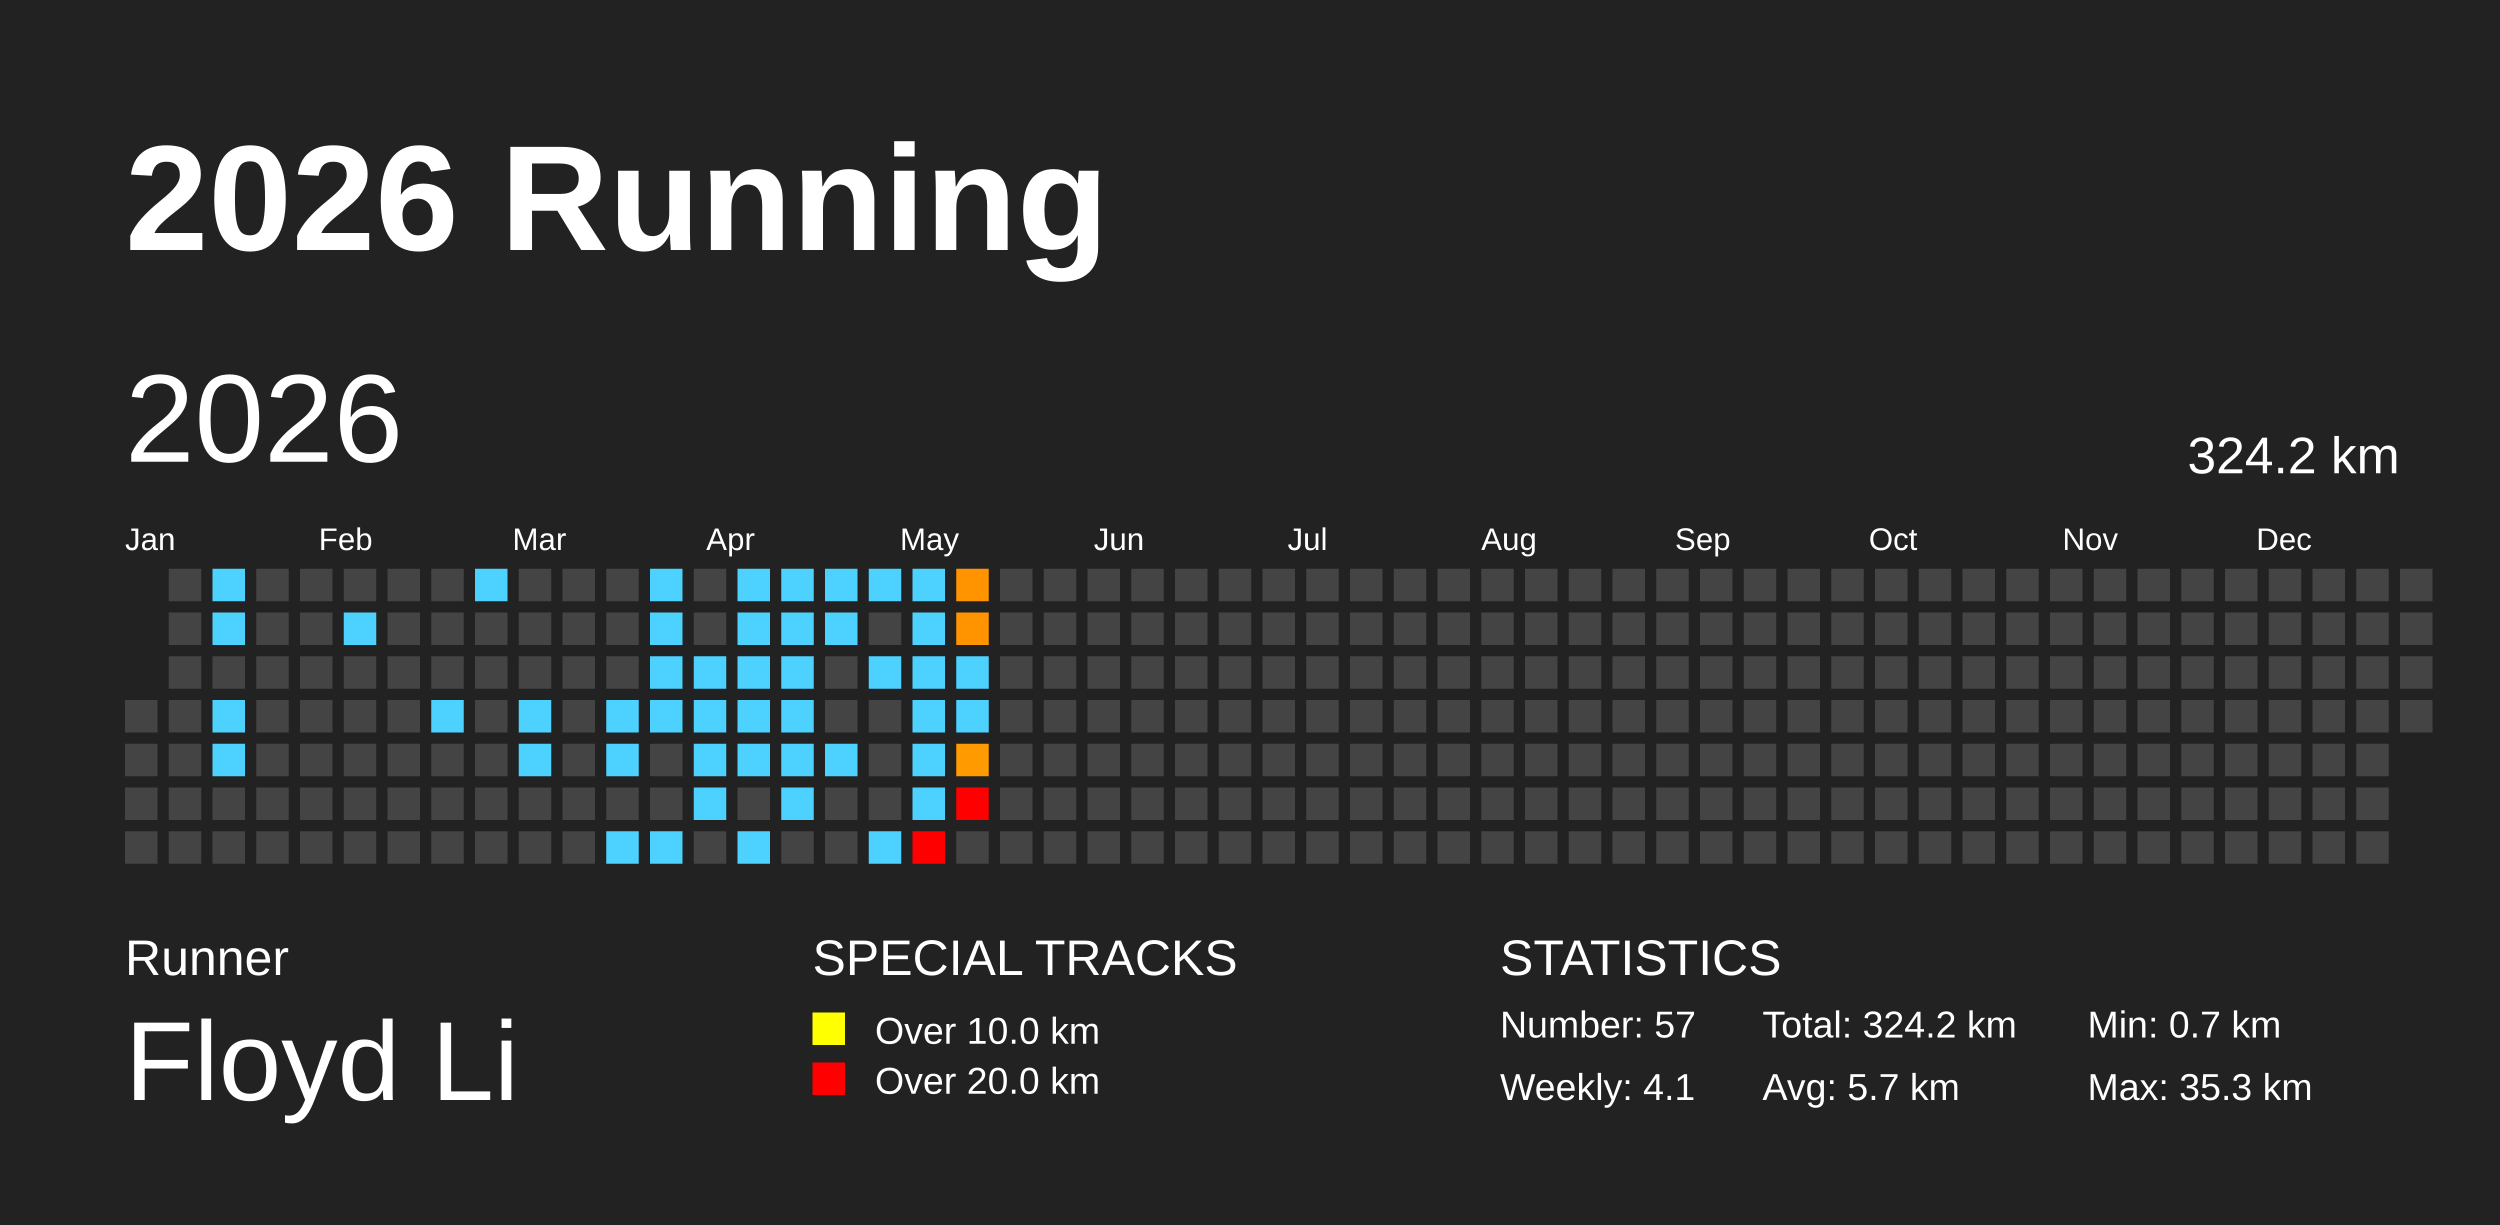
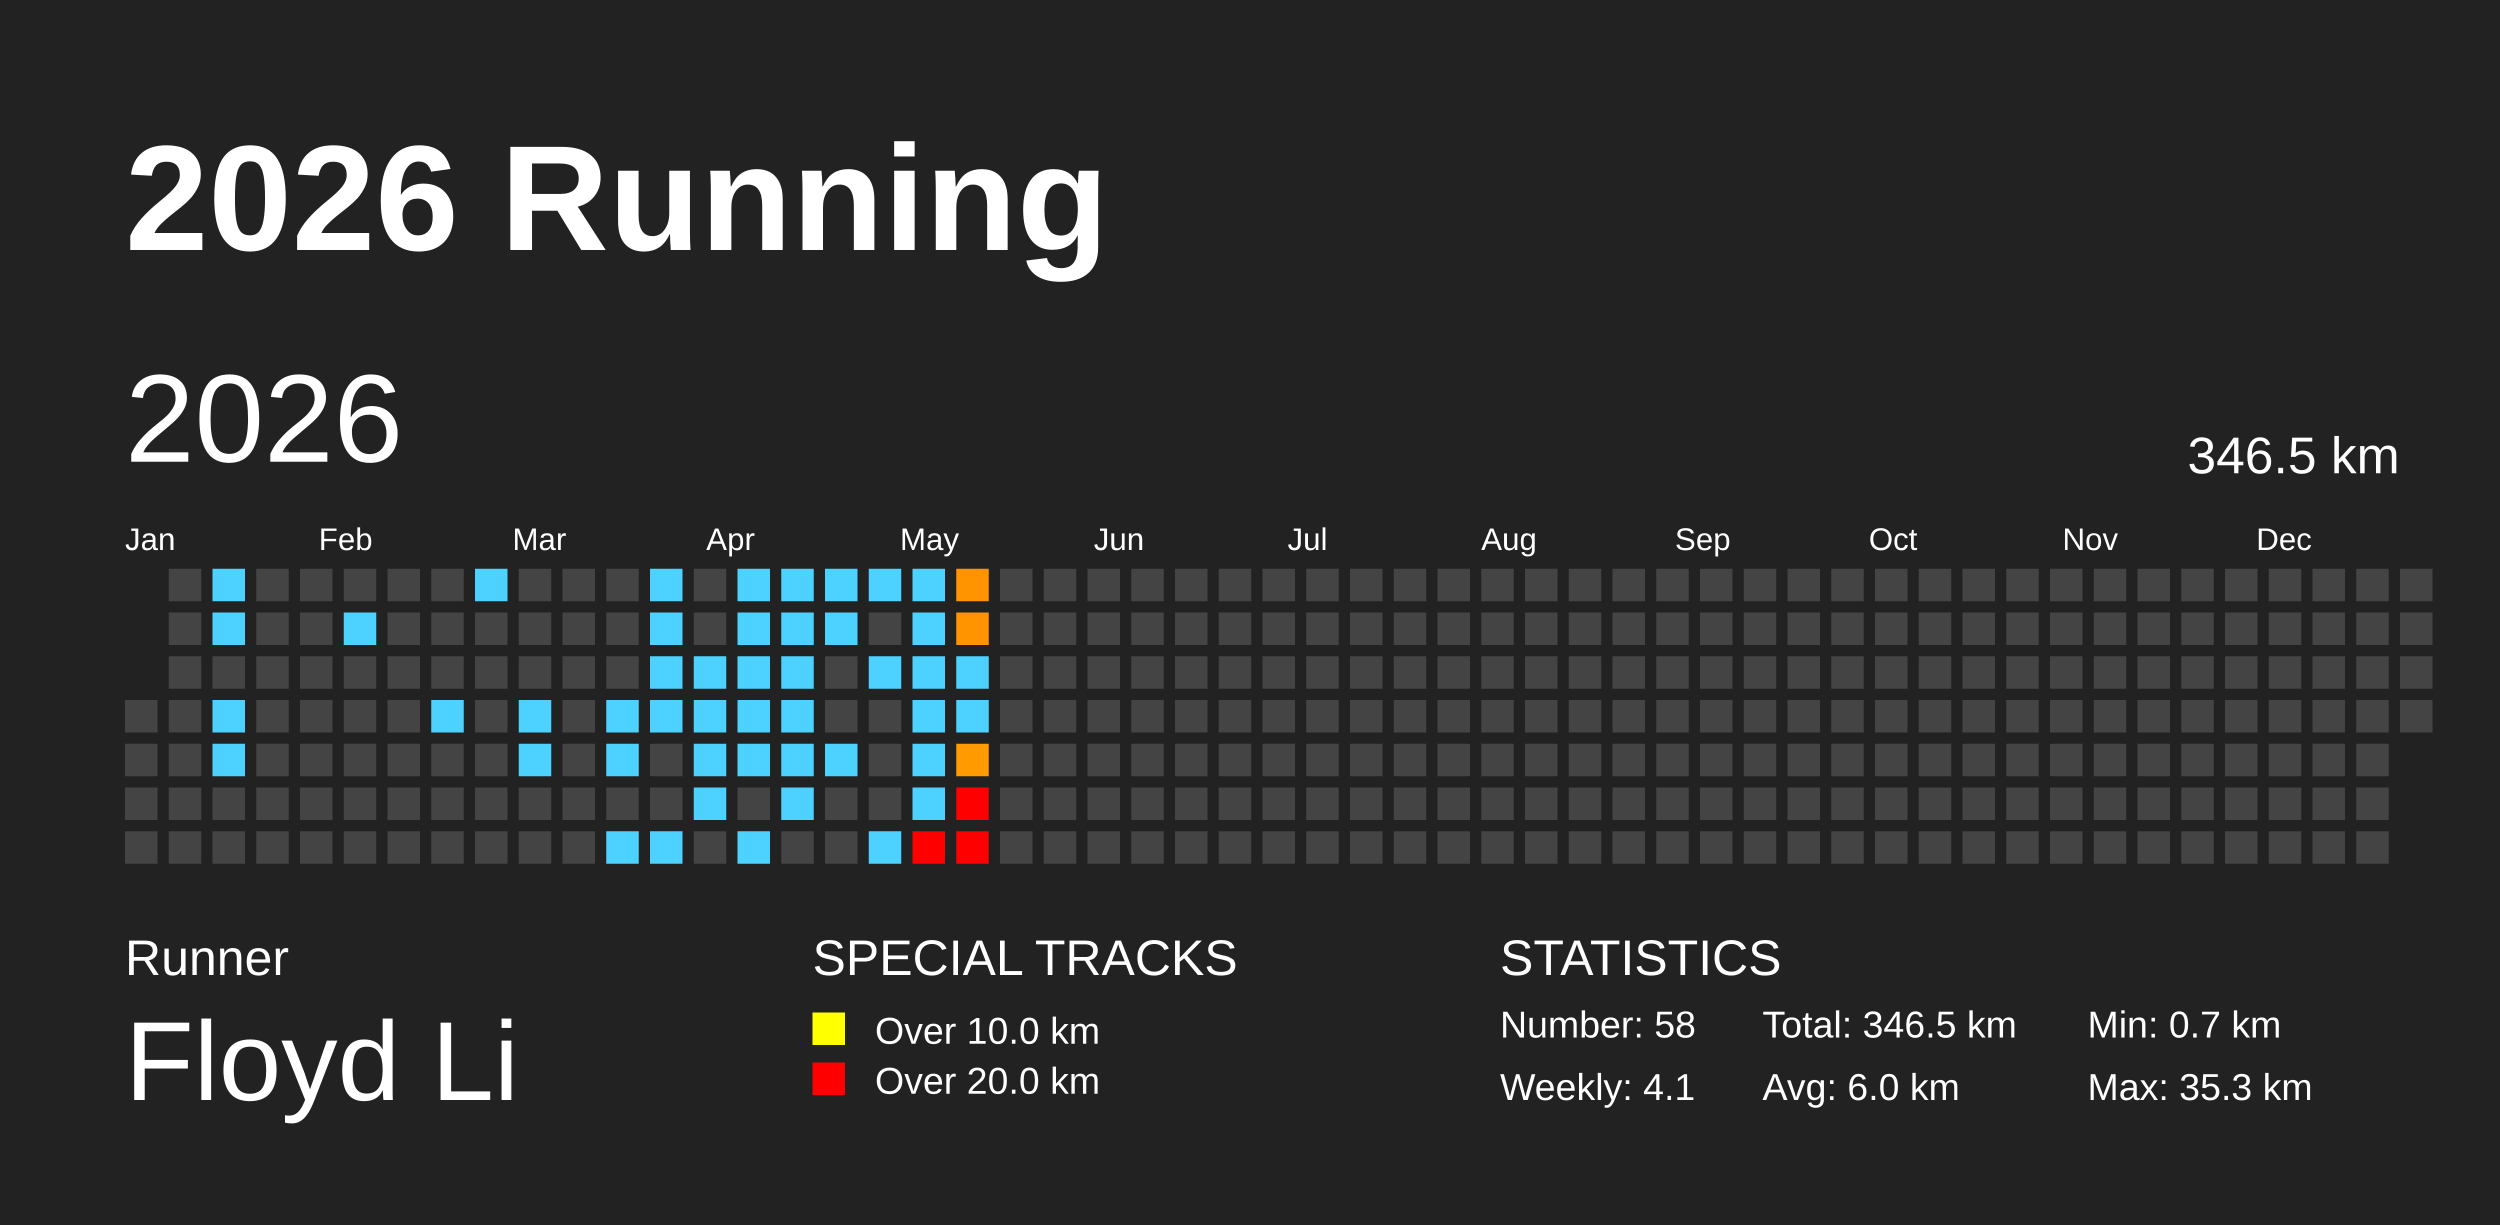
<svg xmlns="http://www.w3.org/2000/svg" baseProfile="full" height="98mm" version="1.1" viewBox="0,0,200,98" width="200mm">
  <defs />
  <rect fill="#222222" height="98" width="200" x="0" y="0" />
  <text fill="#FFFFFF" style="font-size:12px; font-family:Arial; font-weight:bold;" x="10" y="20">2026 Running</text>
  <text fill="#FFFFFF" style="font-size:4px; font-family:Arial" x="10" y="78">Runner</text>
  <text fill="#FFFFFF" style="font-size:9px; font-family:Arial" x="10" y="88">Floyd Li</text>
  <text fill="#FFFFFF" style="font-size:4px; font-family:Arial" x="65" y="78">SPECIAL TRACKS</text>
  <rect fill="yellow" height="2.6" width="2.6" x="65" y="81" />
  <text fill="#FFFFFF" style="font-size:3px; font-family:Arial" x="70" y="83.5">Over 10.0 km</text>
  <rect fill="red" height="2.6" width="2.6" x="65" y="85" />
  <text fill="#FFFFFF" style="font-size:3px; font-family:Arial" x="70" y="87.5">Over 20.0 km</text>
  <text fill="#FFFFFF" style="font-size:4px; font-family:Arial" x="120" y="78">STATISTICS</text>
-   <text fill="#FFFFFF" style="font-size:3px; font-family:Arial" x="120" y="83">Number: 57</text>
+   <text fill="#FFFFFF" style="font-size:3px; font-family:Arial" x="120" y="83">Number: 58</text>
  <text fill="#FFFFFF" style="font-size:3px; font-family:Arial" x="120" y="88">Weekly: 4.1</text>
-   <text fill="#FFFFFF" style="font-size:3px; font-family:Arial" x="141" y="83">Total: 324.2 km</text>
-   <text fill="#FFFFFF" style="font-size:3px; font-family:Arial" x="141" y="88">Avg: 5.7 km</text>
+   <text fill="#FFFFFF" style="font-size:3px; font-family:Arial" x="141" y="83">Total: 346.5 km</text>
+   <text fill="#FFFFFF" style="font-size:3px; font-family:Arial" x="141" y="88">Avg: 6.0 km</text>
  <text fill="#FFFFFF" style="font-size:3px; font-family:Arial" x="167" y="83">Min: 0.7 km</text>
  <text fill="#FFFFFF" style="font-size:3px; font-family:Arial" x="167" y="88">Max: 35.3 km</text>
  <text dominant-baseline="hanging" fill="#FFFFFF" style="font-size:10.0px; font-family:Arial;" x="10" y="30">2026</text>
-   <text dominant-baseline="hanging" fill="#FFFFFF" style="font-size:4.125px; font-family:Arial;" x="175" y="35">324.2 km</text>
+   <text dominant-baseline="hanging" fill="#FFFFFF" style="font-size:4.125px; font-family:Arial;" x="175" y="35">346.5 km</text>
  <text fill="#FFFFFF" style="font-size:2.5px; font-family:Arial" x="10.0" y="44">Jan</text>
  <text fill="#FFFFFF" style="font-size:2.5px; font-family:Arial" x="25.5" y="44">Feb</text>
  <text fill="#FFFFFF" style="font-size:2.5px; font-family:Arial" x="41.0" y="44">Mar</text>
  <text fill="#FFFFFF" style="font-size:2.5px; font-family:Arial" x="56.5" y="44">Apr</text>
  <text fill="#FFFFFF" style="font-size:2.5px; font-family:Arial" x="72.0" y="44">May</text>
  <text fill="#FFFFFF" style="font-size:2.5px; font-family:Arial" x="87.5" y="44">Jun</text>
  <text fill="#FFFFFF" style="font-size:2.5px; font-family:Arial" x="103.0" y="44">Jul</text>
  <text fill="#FFFFFF" style="font-size:2.5px; font-family:Arial" x="118.5" y="44">Aug</text>
  <text fill="#FFFFFF" style="font-size:2.5px; font-family:Arial" x="134.0" y="44">Sep</text>
  <text fill="#FFFFFF" style="font-size:2.5px; font-family:Arial" x="149.5" y="44">Oct</text>
  <text fill="#FFFFFF" style="font-size:2.5px; font-family:Arial" x="165.0" y="44">Nov</text>
  <text fill="#FFFFFF" style="font-size:2.5px; font-family:Arial" x="180.5" y="44">Dec</text>
  <rect fill="#444444" height="2.6" width="2.6" x="10.0" y="56.0" />
  <rect fill="#444444" height="2.6" width="2.6" x="10.0" y="59.5" />
  <rect fill="#444444" height="2.6" width="2.6" x="10.0" y="63.0" />
  <rect fill="#444444" height="2.6" width="2.6" x="10.0" y="66.5" />
  <rect fill="#444444" height="2.6" width="2.6" x="13.5" y="45.5" />
  <rect fill="#444444" height="2.6" width="2.6" x="13.5" y="49.0" />
  <rect fill="#444444" height="2.6" width="2.6" x="13.5" y="52.5" />
  <rect fill="#444444" height="2.6" width="2.6" x="13.5" y="56.0" />
  <rect fill="#444444" height="2.6" width="2.6" x="13.5" y="59.5" />
  <rect fill="#444444" height="2.6" width="2.6" x="13.5" y="63.0" />
  <rect fill="#444444" height="2.6" width="2.6" x="13.5" y="66.5" />
  <rect fill="#4dd2ff" height="2.6" width="2.6" x="17.0" y="45.5" />
  <rect fill="#4dd2ff" height="2.6" width="2.6" x="17.0" y="49.0" />
  <rect fill="#444444" height="2.6" width="2.6" x="17.0" y="52.5" />
  <rect fill="#4dd2ff" height="2.6" width="2.6" x="17.0" y="56.0" />
  <rect fill="#4dd2ff" height="2.6" width="2.6" x="17.0" y="59.5" />
  <rect fill="#444444" height="2.6" width="2.6" x="17.0" y="63.0" />
  <rect fill="#444444" height="2.6" width="2.6" x="17.0" y="66.5" />
  <rect fill="#444444" height="2.6" width="2.6" x="20.5" y="45.5" />
  <rect fill="#444444" height="2.6" width="2.6" x="20.5" y="49.0" />
  <rect fill="#444444" height="2.6" width="2.6" x="20.5" y="52.5" />
  <rect fill="#444444" height="2.6" width="2.6" x="20.5" y="56.0" />
  <rect fill="#444444" height="2.6" width="2.6" x="20.5" y="59.5" />
  <rect fill="#444444" height="2.6" width="2.6" x="20.5" y="63.0" />
  <rect fill="#444444" height="2.6" width="2.6" x="20.5" y="66.5" />
  <rect fill="#444444" height="2.6" width="2.6" x="24.0" y="45.5" />
  <rect fill="#444444" height="2.6" width="2.6" x="24.0" y="49.0" />
  <rect fill="#444444" height="2.6" width="2.6" x="24.0" y="52.5" />
  <rect fill="#444444" height="2.6" width="2.6" x="24.0" y="56.0" />
  <rect fill="#444444" height="2.6" width="2.6" x="24.0" y="59.5" />
  <rect fill="#444444" height="2.6" width="2.6" x="24.0" y="63.0" />
  <rect fill="#444444" height="2.6" width="2.6" x="24.0" y="66.5" />
  <rect fill="#444444" height="2.6" width="2.6" x="27.5" y="45.5" />
  <rect fill="#4dd2ff" height="2.6" width="2.6" x="27.5" y="49.0" />
  <rect fill="#444444" height="2.6" width="2.6" x="27.5" y="52.5" />
  <rect fill="#444444" height="2.6" width="2.6" x="27.5" y="56.0" />
  <rect fill="#444444" height="2.6" width="2.6" x="27.5" y="59.5" />
  <rect fill="#444444" height="2.6" width="2.6" x="27.5" y="63.0" />
  <rect fill="#444444" height="2.6" width="2.6" x="27.5" y="66.5" />
  <rect fill="#444444" height="2.6" width="2.6" x="31.0" y="45.5" />
  <rect fill="#444444" height="2.6" width="2.6" x="31.0" y="49.0" />
  <rect fill="#444444" height="2.6" width="2.6" x="31.0" y="52.5" />
  <rect fill="#444444" height="2.6" width="2.6" x="31.0" y="56.0" />
  <rect fill="#444444" height="2.6" width="2.6" x="31.0" y="59.5" />
  <rect fill="#444444" height="2.6" width="2.6" x="31.0" y="63.0" />
  <rect fill="#444444" height="2.6" width="2.6" x="31.0" y="66.5" />
  <rect fill="#444444" height="2.6" width="2.6" x="34.5" y="45.5" />
  <rect fill="#444444" height="2.6" width="2.6" x="34.5" y="49.0" />
  <rect fill="#444444" height="2.6" width="2.6" x="34.5" y="52.5" />
  <rect fill="#4dd2ff" height="2.6" width="2.6" x="34.5" y="56.0" />
  <rect fill="#444444" height="2.6" width="2.6" x="34.5" y="59.5" />
  <rect fill="#444444" height="2.6" width="2.6" x="34.5" y="63.0" />
  <rect fill="#444444" height="2.6" width="2.6" x="34.5" y="66.5" />
  <rect fill="#4dd2ff" height="2.6" width="2.6" x="38.0" y="45.5" />
  <rect fill="#444444" height="2.6" width="2.6" x="38.0" y="49.0" />
  <rect fill="#444444" height="2.6" width="2.6" x="38.0" y="52.5" />
  <rect fill="#444444" height="2.6" width="2.6" x="38.0" y="56.0" />
  <rect fill="#444444" height="2.6" width="2.6" x="38.0" y="59.5" />
  <rect fill="#444444" height="2.6" width="2.6" x="38.0" y="63.0" />
  <rect fill="#444444" height="2.6" width="2.6" x="38.0" y="66.5" />
  <rect fill="#444444" height="2.6" width="2.6" x="41.5" y="45.5" />
  <rect fill="#444444" height="2.6" width="2.6" x="41.5" y="49.0" />
  <rect fill="#444444" height="2.6" width="2.6" x="41.5" y="52.5" />
  <rect fill="#4dd2ff" height="2.6" width="2.6" x="41.5" y="56.0" />
  <rect fill="#4dd2ff" height="2.6" width="2.6" x="41.5" y="59.5" />
  <rect fill="#444444" height="2.6" width="2.6" x="41.5" y="63.0" />
  <rect fill="#444444" height="2.6" width="2.6" x="41.5" y="66.5" />
  <rect fill="#444444" height="2.6" width="2.6" x="45.0" y="45.5" />
  <rect fill="#444444" height="2.6" width="2.6" x="45.0" y="49.0" />
  <rect fill="#444444" height="2.6" width="2.6" x="45.0" y="52.5" />
  <rect fill="#444444" height="2.6" width="2.6" x="45.0" y="56.0" />
  <rect fill="#444444" height="2.6" width="2.6" x="45.0" y="59.5" />
  <rect fill="#444444" height="2.6" width="2.6" x="45.0" y="63.0" />
  <rect fill="#444444" height="2.6" width="2.6" x="45.0" y="66.5" />
  <rect fill="#444444" height="2.6" width="2.6" x="48.5" y="45.5" />
  <rect fill="#444444" height="2.6" width="2.6" x="48.5" y="49.0" />
  <rect fill="#444444" height="2.6" width="2.6" x="48.5" y="52.5" />
  <rect fill="#4dd2ff" height="2.6" width="2.6" x="48.5" y="56.0" />
  <rect fill="#4dd2ff" height="2.6" width="2.6" x="48.5" y="59.5" />
  <rect fill="#444444" height="2.6" width="2.6" x="48.5" y="63.0" />
  <rect fill="#4dd2ff" height="2.6" width="2.6" x="48.5" y="66.5" />
  <rect fill="#4dd2ff" height="2.6" width="2.6" x="52.0" y="45.5" />
  <rect fill="#4dd2ff" height="2.6" width="2.6" x="52.0" y="49.0" />
  <rect fill="#4dd2ff" height="2.6" width="2.6" x="52.0" y="52.5" />
  <rect fill="#4dd2ff" height="2.6" width="2.6" x="52.0" y="56.0" />
  <rect fill="#444444" height="2.6" width="2.6" x="52.0" y="59.5" />
  <rect fill="#444444" height="2.6" width="2.6" x="52.0" y="63.0" />
  <rect fill="#4dd2ff" height="2.6" width="2.6" x="52.0" y="66.5" />
  <rect fill="#444444" height="2.6" width="2.6" x="55.5" y="45.5" />
  <rect fill="#444444" height="2.6" width="2.6" x="55.5" y="49.0" />
  <rect fill="#4dd2ff" height="2.6" width="2.6" x="55.5" y="52.5" />
  <rect fill="#4dd2ff" height="2.6" width="2.6" x="55.5" y="56.0" />
  <rect fill="#4dd2ff" height="2.6" width="2.6" x="55.5" y="59.5" />
  <rect fill="#4dd2ff" height="2.6" width="2.6" x="55.5" y="63.0" />
  <rect fill="#444444" height="2.6" width="2.6" x="55.5" y="66.5" />
  <rect fill="#4dd2ff" height="2.6" width="2.6" x="59.0" y="45.5" />
  <rect fill="#4dd2ff" height="2.6" width="2.6" x="59.0" y="49.0" />
  <rect fill="#4dd2ff" height="2.6" width="2.6" x="59.0" y="52.5" />
  <rect fill="#4dd2ff" height="2.6" width="2.6" x="59.0" y="56.0" />
  <rect fill="#4dd2ff" height="2.6" width="2.6" x="59.0" y="59.5" />
  <rect fill="#444444" height="2.6" width="2.6" x="59.0" y="63.0" />
  <rect fill="#4dd2ff" height="2.6" width="2.6" x="59.0" y="66.5" />
  <rect fill="#4dd2ff" height="2.6" width="2.6" x="62.5" y="45.5" />
  <rect fill="#4dd2ff" height="2.6" width="2.6" x="62.5" y="49.0" />
  <rect fill="#4dd2ff" height="2.6" width="2.6" x="62.5" y="52.5" />
  <rect fill="#4dd2ff" height="2.6" width="2.6" x="62.5" y="56.0" />
  <rect fill="#4dd2ff" height="2.6" width="2.6" x="62.5" y="59.5" />
  <rect fill="#4dd2ff" height="2.6" width="2.6" x="62.5" y="63.0" />
  <rect fill="#444444" height="2.6" width="2.6" x="62.5" y="66.5" />
  <rect fill="#4dd2ff" height="2.6" width="2.6" x="66.0" y="45.5" />
  <rect fill="#4dd2ff" height="2.6" width="2.6" x="66.0" y="49.0" />
  <rect fill="#444444" height="2.6" width="2.6" x="66.0" y="52.5" />
  <rect fill="#444444" height="2.6" width="2.6" x="66.0" y="56.0" />
  <rect fill="#4dd2ff" height="2.6" width="2.6" x="66.0" y="59.5" />
  <rect fill="#444444" height="2.6" width="2.6" x="66.0" y="63.0" />
  <rect fill="#444444" height="2.6" width="2.6" x="66.0" y="66.5" />
  <rect fill="#4dd2ff" height="2.6" width="2.6" x="69.5" y="45.5" />
  <rect fill="#444444" height="2.6" width="2.6" x="69.5" y="49.0" />
  <rect fill="#4dd2ff" height="2.6" width="2.6" x="69.5" y="52.5" />
  <rect fill="#444444" height="2.6" width="2.6" x="69.5" y="56.0" />
  <rect fill="#444444" height="2.6" width="2.6" x="69.5" y="59.5" />
  <rect fill="#444444" height="2.6" width="2.6" x="69.5" y="63.0" />
  <rect fill="#4dd2ff" height="2.6" width="2.6" x="69.5" y="66.5" />
  <rect fill="#4dd2ff" height="2.6" width="2.6" x="73.0" y="45.5" />
  <rect fill="#4dd2ff" height="2.6" width="2.6" x="73.0" y="49.0" />
  <rect fill="#4dd2ff" height="2.6" width="2.6" x="73.0" y="52.5" />
  <rect fill="#4dd2ff" height="2.6" width="2.6" x="73.0" y="56.0" />
  <rect fill="#4dd2ff" height="2.6" width="2.6" x="73.0" y="59.5" />
  <rect fill="#4dd2ff" height="2.6" width="2.6" x="73.0" y="63.0" />
  <rect fill="red" height="2.6" width="2.6" x="73.0" y="66.5" />
  <rect fill="#ff9300" height="2.6" width="2.6" x="76.5" y="45.5" />
  <rect fill="#ff9400" height="2.6" width="2.6" x="76.5" y="49.0" />
  <rect fill="#4dd2ff" height="2.6" width="2.6" x="76.5" y="52.5" />
  <rect fill="#4dd2ff" height="2.6" width="2.6" x="76.5" y="56.0" />
  <rect fill="#ff9a00" height="2.6" width="2.6" x="76.5" y="59.5" />
  <rect fill="red" height="2.6" width="2.6" x="76.5" y="63.0" />
-   <rect fill="#444444" height="2.6" width="2.6" x="76.5" y="66.5" />
+   <rect fill="red" height="2.6" width="2.6" x="76.5" y="66.5" />
  <rect fill="#444444" height="2.6" width="2.6" x="80.0" y="45.5" />
  <rect fill="#444444" height="2.6" width="2.6" x="80.0" y="49.0" />
  <rect fill="#444444" height="2.6" width="2.6" x="80.0" y="52.5" />
  <rect fill="#444444" height="2.6" width="2.6" x="80.0" y="56.0" />
  <rect fill="#444444" height="2.6" width="2.6" x="80.0" y="59.5" />
  <rect fill="#444444" height="2.6" width="2.6" x="80.0" y="63.0" />
  <rect fill="#444444" height="2.6" width="2.6" x="80.0" y="66.5" />
  <rect fill="#444444" height="2.6" width="2.6" x="83.5" y="45.5" />
  <rect fill="#444444" height="2.6" width="2.6" x="83.5" y="49.0" />
  <rect fill="#444444" height="2.6" width="2.6" x="83.5" y="52.5" />
  <rect fill="#444444" height="2.6" width="2.6" x="83.5" y="56.0" />
  <rect fill="#444444" height="2.6" width="2.6" x="83.5" y="59.5" />
  <rect fill="#444444" height="2.6" width="2.6" x="83.5" y="63.0" />
  <rect fill="#444444" height="2.6" width="2.6" x="83.5" y="66.5" />
  <rect fill="#444444" height="2.6" width="2.6" x="87.0" y="45.5" />
  <rect fill="#444444" height="2.6" width="2.6" x="87.0" y="49.0" />
  <rect fill="#444444" height="2.6" width="2.6" x="87.0" y="52.5" />
  <rect fill="#444444" height="2.6" width="2.6" x="87.0" y="56.0" />
  <rect fill="#444444" height="2.6" width="2.6" x="87.0" y="59.5" />
  <rect fill="#444444" height="2.6" width="2.6" x="87.0" y="63.0" />
  <rect fill="#444444" height="2.6" width="2.6" x="87.0" y="66.5" />
  <rect fill="#444444" height="2.6" width="2.6" x="90.5" y="45.5" />
  <rect fill="#444444" height="2.6" width="2.6" x="90.5" y="49.0" />
  <rect fill="#444444" height="2.6" width="2.6" x="90.5" y="52.5" />
  <rect fill="#444444" height="2.6" width="2.6" x="90.5" y="56.0" />
  <rect fill="#444444" height="2.6" width="2.6" x="90.5" y="59.5" />
  <rect fill="#444444" height="2.6" width="2.6" x="90.5" y="63.0" />
  <rect fill="#444444" height="2.6" width="2.6" x="90.5" y="66.5" />
  <rect fill="#444444" height="2.6" width="2.6" x="94.0" y="45.5" />
  <rect fill="#444444" height="2.6" width="2.6" x="94.0" y="49.0" />
  <rect fill="#444444" height="2.6" width="2.6" x="94.0" y="52.5" />
  <rect fill="#444444" height="2.6" width="2.6" x="94.0" y="56.0" />
  <rect fill="#444444" height="2.6" width="2.6" x="94.0" y="59.5" />
  <rect fill="#444444" height="2.6" width="2.6" x="94.0" y="63.0" />
  <rect fill="#444444" height="2.6" width="2.6" x="94.0" y="66.5" />
  <rect fill="#444444" height="2.6" width="2.6" x="97.5" y="45.5" />
  <rect fill="#444444" height="2.6" width="2.6" x="97.5" y="49.0" />
  <rect fill="#444444" height="2.6" width="2.6" x="97.5" y="52.5" />
  <rect fill="#444444" height="2.6" width="2.6" x="97.5" y="56.0" />
  <rect fill="#444444" height="2.6" width="2.6" x="97.5" y="59.5" />
  <rect fill="#444444" height="2.6" width="2.6" x="97.5" y="63.0" />
  <rect fill="#444444" height="2.6" width="2.6" x="97.5" y="66.5" />
  <rect fill="#444444" height="2.6" width="2.6" x="101.0" y="45.5" />
  <rect fill="#444444" height="2.6" width="2.6" x="101.0" y="49.0" />
  <rect fill="#444444" height="2.6" width="2.6" x="101.0" y="52.5" />
  <rect fill="#444444" height="2.6" width="2.6" x="101.0" y="56.0" />
  <rect fill="#444444" height="2.6" width="2.6" x="101.0" y="59.5" />
  <rect fill="#444444" height="2.6" width="2.6" x="101.0" y="63.0" />
  <rect fill="#444444" height="2.6" width="2.6" x="101.0" y="66.5" />
  <rect fill="#444444" height="2.6" width="2.6" x="104.5" y="45.5" />
  <rect fill="#444444" height="2.6" width="2.6" x="104.5" y="49.0" />
  <rect fill="#444444" height="2.6" width="2.6" x="104.5" y="52.5" />
  <rect fill="#444444" height="2.6" width="2.6" x="104.5" y="56.0" />
  <rect fill="#444444" height="2.6" width="2.6" x="104.5" y="59.5" />
  <rect fill="#444444" height="2.6" width="2.6" x="104.5" y="63.0" />
  <rect fill="#444444" height="2.6" width="2.6" x="104.5" y="66.5" />
  <rect fill="#444444" height="2.6" width="2.6" x="108.0" y="45.5" />
  <rect fill="#444444" height="2.6" width="2.6" x="108.0" y="49.0" />
  <rect fill="#444444" height="2.6" width="2.6" x="108.0" y="52.5" />
  <rect fill="#444444" height="2.6" width="2.6" x="108.0" y="56.0" />
  <rect fill="#444444" height="2.6" width="2.6" x="108.0" y="59.5" />
  <rect fill="#444444" height="2.6" width="2.6" x="108.0" y="63.0" />
  <rect fill="#444444" height="2.6" width="2.6" x="108.0" y="66.5" />
  <rect fill="#444444" height="2.6" width="2.6" x="111.5" y="45.5" />
  <rect fill="#444444" height="2.6" width="2.6" x="111.5" y="49.0" />
  <rect fill="#444444" height="2.6" width="2.6" x="111.5" y="52.5" />
  <rect fill="#444444" height="2.6" width="2.6" x="111.5" y="56.0" />
  <rect fill="#444444" height="2.6" width="2.6" x="111.5" y="59.5" />
  <rect fill="#444444" height="2.6" width="2.6" x="111.5" y="63.0" />
  <rect fill="#444444" height="2.6" width="2.6" x="111.5" y="66.5" />
  <rect fill="#444444" height="2.6" width="2.6" x="115.0" y="45.5" />
  <rect fill="#444444" height="2.6" width="2.6" x="115.0" y="49.0" />
  <rect fill="#444444" height="2.6" width="2.6" x="115.0" y="52.5" />
  <rect fill="#444444" height="2.6" width="2.6" x="115.0" y="56.0" />
  <rect fill="#444444" height="2.6" width="2.6" x="115.0" y="59.5" />
  <rect fill="#444444" height="2.6" width="2.6" x="115.0" y="63.0" />
  <rect fill="#444444" height="2.6" width="2.6" x="115.0" y="66.5" />
  <rect fill="#444444" height="2.6" width="2.6" x="118.5" y="45.5" />
  <rect fill="#444444" height="2.6" width="2.6" x="118.5" y="49.0" />
  <rect fill="#444444" height="2.6" width="2.6" x="118.5" y="52.5" />
  <rect fill="#444444" height="2.6" width="2.6" x="118.5" y="56.0" />
  <rect fill="#444444" height="2.6" width="2.6" x="118.5" y="59.5" />
  <rect fill="#444444" height="2.6" width="2.6" x="118.5" y="63.0" />
  <rect fill="#444444" height="2.6" width="2.6" x="118.5" y="66.5" />
  <rect fill="#444444" height="2.6" width="2.6" x="122.0" y="45.5" />
  <rect fill="#444444" height="2.6" width="2.6" x="122.0" y="49.0" />
  <rect fill="#444444" height="2.6" width="2.6" x="122.0" y="52.5" />
  <rect fill="#444444" height="2.6" width="2.6" x="122.0" y="56.0" />
  <rect fill="#444444" height="2.6" width="2.6" x="122.0" y="59.5" />
  <rect fill="#444444" height="2.6" width="2.6" x="122.0" y="63.0" />
  <rect fill="#444444" height="2.6" width="2.6" x="122.0" y="66.5" />
  <rect fill="#444444" height="2.6" width="2.6" x="125.5" y="45.5" />
  <rect fill="#444444" height="2.6" width="2.6" x="125.5" y="49.0" />
  <rect fill="#444444" height="2.6" width="2.6" x="125.5" y="52.5" />
  <rect fill="#444444" height="2.6" width="2.6" x="125.5" y="56.0" />
  <rect fill="#444444" height="2.6" width="2.6" x="125.5" y="59.5" />
  <rect fill="#444444" height="2.6" width="2.6" x="125.5" y="63.0" />
  <rect fill="#444444" height="2.6" width="2.6" x="125.5" y="66.5" />
  <rect fill="#444444" height="2.6" width="2.6" x="129.0" y="45.5" />
  <rect fill="#444444" height="2.6" width="2.6" x="129.0" y="49.0" />
  <rect fill="#444444" height="2.6" width="2.6" x="129.0" y="52.5" />
  <rect fill="#444444" height="2.6" width="2.6" x="129.0" y="56.0" />
  <rect fill="#444444" height="2.6" width="2.6" x="129.0" y="59.5" />
  <rect fill="#444444" height="2.6" width="2.6" x="129.0" y="63.0" />
  <rect fill="#444444" height="2.6" width="2.6" x="129.0" y="66.5" />
  <rect fill="#444444" height="2.6" width="2.6" x="132.5" y="45.5" />
  <rect fill="#444444" height="2.6" width="2.6" x="132.5" y="49.0" />
  <rect fill="#444444" height="2.6" width="2.6" x="132.5" y="52.5" />
  <rect fill="#444444" height="2.6" width="2.6" x="132.5" y="56.0" />
  <rect fill="#444444" height="2.6" width="2.6" x="132.5" y="59.5" />
  <rect fill="#444444" height="2.6" width="2.6" x="132.5" y="63.0" />
  <rect fill="#444444" height="2.6" width="2.6" x="132.5" y="66.5" />
  <rect fill="#444444" height="2.6" width="2.6" x="136.0" y="45.5" />
  <rect fill="#444444" height="2.6" width="2.6" x="136.0" y="49.0" />
  <rect fill="#444444" height="2.6" width="2.6" x="136.0" y="52.5" />
  <rect fill="#444444" height="2.6" width="2.6" x="136.0" y="56.0" />
  <rect fill="#444444" height="2.6" width="2.6" x="136.0" y="59.5" />
  <rect fill="#444444" height="2.6" width="2.6" x="136.0" y="63.0" />
  <rect fill="#444444" height="2.6" width="2.6" x="136.0" y="66.5" />
  <rect fill="#444444" height="2.6" width="2.6" x="139.5" y="45.5" />
  <rect fill="#444444" height="2.6" width="2.6" x="139.5" y="49.0" />
  <rect fill="#444444" height="2.6" width="2.6" x="139.5" y="52.5" />
  <rect fill="#444444" height="2.6" width="2.6" x="139.5" y="56.0" />
  <rect fill="#444444" height="2.6" width="2.6" x="139.5" y="59.5" />
  <rect fill="#444444" height="2.6" width="2.6" x="139.5" y="63.0" />
  <rect fill="#444444" height="2.6" width="2.6" x="139.5" y="66.5" />
  <rect fill="#444444" height="2.6" width="2.6" x="143.0" y="45.5" />
  <rect fill="#444444" height="2.6" width="2.6" x="143.0" y="49.0" />
  <rect fill="#444444" height="2.6" width="2.6" x="143.0" y="52.5" />
  <rect fill="#444444" height="2.6" width="2.6" x="143.0" y="56.0" />
  <rect fill="#444444" height="2.6" width="2.6" x="143.0" y="59.5" />
  <rect fill="#444444" height="2.6" width="2.6" x="143.0" y="63.0" />
  <rect fill="#444444" height="2.6" width="2.6" x="143.0" y="66.5" />
  <rect fill="#444444" height="2.6" width="2.6" x="146.5" y="45.5" />
  <rect fill="#444444" height="2.6" width="2.6" x="146.5" y="49.0" />
  <rect fill="#444444" height="2.6" width="2.6" x="146.5" y="52.5" />
  <rect fill="#444444" height="2.6" width="2.6" x="146.5" y="56.0" />
  <rect fill="#444444" height="2.6" width="2.6" x="146.5" y="59.5" />
  <rect fill="#444444" height="2.6" width="2.6" x="146.5" y="63.0" />
  <rect fill="#444444" height="2.6" width="2.6" x="146.5" y="66.5" />
  <rect fill="#444444" height="2.6" width="2.6" x="150.0" y="45.5" />
  <rect fill="#444444" height="2.6" width="2.6" x="150.0" y="49.0" />
  <rect fill="#444444" height="2.6" width="2.6" x="150.0" y="52.5" />
  <rect fill="#444444" height="2.6" width="2.6" x="150.0" y="56.0" />
  <rect fill="#444444" height="2.6" width="2.6" x="150.0" y="59.5" />
  <rect fill="#444444" height="2.6" width="2.6" x="150.0" y="63.0" />
  <rect fill="#444444" height="2.6" width="2.6" x="150.0" y="66.5" />
  <rect fill="#444444" height="2.6" width="2.6" x="153.5" y="45.5" />
  <rect fill="#444444" height="2.6" width="2.6" x="153.5" y="49.0" />
  <rect fill="#444444" height="2.6" width="2.6" x="153.5" y="52.5" />
  <rect fill="#444444" height="2.6" width="2.6" x="153.5" y="56.0" />
  <rect fill="#444444" height="2.6" width="2.6" x="153.5" y="59.5" />
  <rect fill="#444444" height="2.6" width="2.6" x="153.5" y="63.0" />
  <rect fill="#444444" height="2.6" width="2.6" x="153.5" y="66.5" />
  <rect fill="#444444" height="2.6" width="2.6" x="157.0" y="45.5" />
  <rect fill="#444444" height="2.6" width="2.6" x="157.0" y="49.0" />
  <rect fill="#444444" height="2.6" width="2.6" x="157.0" y="52.5" />
  <rect fill="#444444" height="2.6" width="2.6" x="157.0" y="56.0" />
  <rect fill="#444444" height="2.6" width="2.6" x="157.0" y="59.5" />
  <rect fill="#444444" height="2.6" width="2.6" x="157.0" y="63.0" />
  <rect fill="#444444" height="2.6" width="2.6" x="157.0" y="66.5" />
  <rect fill="#444444" height="2.6" width="2.6" x="160.5" y="45.5" />
  <rect fill="#444444" height="2.6" width="2.6" x="160.5" y="49.0" />
  <rect fill="#444444" height="2.6" width="2.6" x="160.5" y="52.5" />
  <rect fill="#444444" height="2.6" width="2.6" x="160.5" y="56.0" />
  <rect fill="#444444" height="2.6" width="2.6" x="160.5" y="59.5" />
  <rect fill="#444444" height="2.6" width="2.6" x="160.5" y="63.0" />
  <rect fill="#444444" height="2.6" width="2.6" x="160.5" y="66.5" />
  <rect fill="#444444" height="2.6" width="2.6" x="164.0" y="45.5" />
  <rect fill="#444444" height="2.6" width="2.6" x="164.0" y="49.0" />
  <rect fill="#444444" height="2.6" width="2.6" x="164.0" y="52.5" />
  <rect fill="#444444" height="2.6" width="2.6" x="164.0" y="56.0" />
  <rect fill="#444444" height="2.6" width="2.6" x="164.0" y="59.5" />
  <rect fill="#444444" height="2.6" width="2.6" x="164.0" y="63.0" />
  <rect fill="#444444" height="2.6" width="2.6" x="164.0" y="66.5" />
  <rect fill="#444444" height="2.6" width="2.6" x="167.5" y="45.5" />
  <rect fill="#444444" height="2.6" width="2.6" x="167.5" y="49.0" />
  <rect fill="#444444" height="2.6" width="2.6" x="167.5" y="52.5" />
  <rect fill="#444444" height="2.6" width="2.6" x="167.5" y="56.0" />
  <rect fill="#444444" height="2.6" width="2.6" x="167.5" y="59.5" />
  <rect fill="#444444" height="2.6" width="2.6" x="167.5" y="63.0" />
  <rect fill="#444444" height="2.6" width="2.6" x="167.5" y="66.5" />
  <rect fill="#444444" height="2.6" width="2.6" x="171.0" y="45.5" />
  <rect fill="#444444" height="2.6" width="2.6" x="171.0" y="49.0" />
  <rect fill="#444444" height="2.6" width="2.6" x="171.0" y="52.5" />
  <rect fill="#444444" height="2.6" width="2.6" x="171.0" y="56.0" />
  <rect fill="#444444" height="2.6" width="2.6" x="171.0" y="59.5" />
  <rect fill="#444444" height="2.6" width="2.6" x="171.0" y="63.0" />
  <rect fill="#444444" height="2.6" width="2.6" x="171.0" y="66.5" />
  <rect fill="#444444" height="2.6" width="2.6" x="174.5" y="45.5" />
  <rect fill="#444444" height="2.6" width="2.6" x="174.5" y="49.0" />
  <rect fill="#444444" height="2.6" width="2.6" x="174.5" y="52.5" />
  <rect fill="#444444" height="2.6" width="2.6" x="174.5" y="56.0" />
  <rect fill="#444444" height="2.6" width="2.6" x="174.5" y="59.5" />
  <rect fill="#444444" height="2.6" width="2.6" x="174.5" y="63.0" />
  <rect fill="#444444" height="2.6" width="2.6" x="174.5" y="66.5" />
  <rect fill="#444444" height="2.6" width="2.6" x="178.0" y="45.5" />
  <rect fill="#444444" height="2.6" width="2.6" x="178.0" y="49.0" />
  <rect fill="#444444" height="2.6" width="2.6" x="178.0" y="52.5" />
  <rect fill="#444444" height="2.6" width="2.6" x="178.0" y="56.0" />
  <rect fill="#444444" height="2.6" width="2.6" x="178.0" y="59.5" />
  <rect fill="#444444" height="2.6" width="2.6" x="178.0" y="63.0" />
  <rect fill="#444444" height="2.6" width="2.6" x="178.0" y="66.5" />
  <rect fill="#444444" height="2.6" width="2.6" x="181.5" y="45.5" />
  <rect fill="#444444" height="2.6" width="2.6" x="181.5" y="49.0" />
  <rect fill="#444444" height="2.6" width="2.6" x="181.5" y="52.5" />
  <rect fill="#444444" height="2.6" width="2.6" x="181.5" y="56.0" />
  <rect fill="#444444" height="2.6" width="2.6" x="181.5" y="59.5" />
  <rect fill="#444444" height="2.6" width="2.6" x="181.5" y="63.0" />
  <rect fill="#444444" height="2.6" width="2.6" x="181.5" y="66.5" />
  <rect fill="#444444" height="2.6" width="2.6" x="185.0" y="45.5" />
  <rect fill="#444444" height="2.6" width="2.6" x="185.0" y="49.0" />
  <rect fill="#444444" height="2.6" width="2.6" x="185.0" y="52.5" />
  <rect fill="#444444" height="2.6" width="2.6" x="185.0" y="56.0" />
  <rect fill="#444444" height="2.6" width="2.6" x="185.0" y="59.5" />
  <rect fill="#444444" height="2.6" width="2.6" x="185.0" y="63.0" />
  <rect fill="#444444" height="2.6" width="2.6" x="185.0" y="66.5" />
  <rect fill="#444444" height="2.6" width="2.6" x="188.5" y="45.5" />
  <rect fill="#444444" height="2.6" width="2.6" x="188.5" y="49.0" />
  <rect fill="#444444" height="2.6" width="2.6" x="188.5" y="52.5" />
  <rect fill="#444444" height="2.6" width="2.6" x="188.5" y="56.0" />
  <rect fill="#444444" height="2.6" width="2.6" x="188.5" y="59.5" />
  <rect fill="#444444" height="2.6" width="2.6" x="188.5" y="63.0" />
  <rect fill="#444444" height="2.6" width="2.6" x="188.5" y="66.5" />
  <rect fill="#444444" height="2.6" width="2.6" x="192.0" y="45.5" />
  <rect fill="#444444" height="2.6" width="2.6" x="192.0" y="49.0" />
  <rect fill="#444444" height="2.6" width="2.6" x="192.0" y="52.5" />
  <rect fill="#444444" height="2.6" width="2.6" x="192.0" y="56.0" />
</svg>
